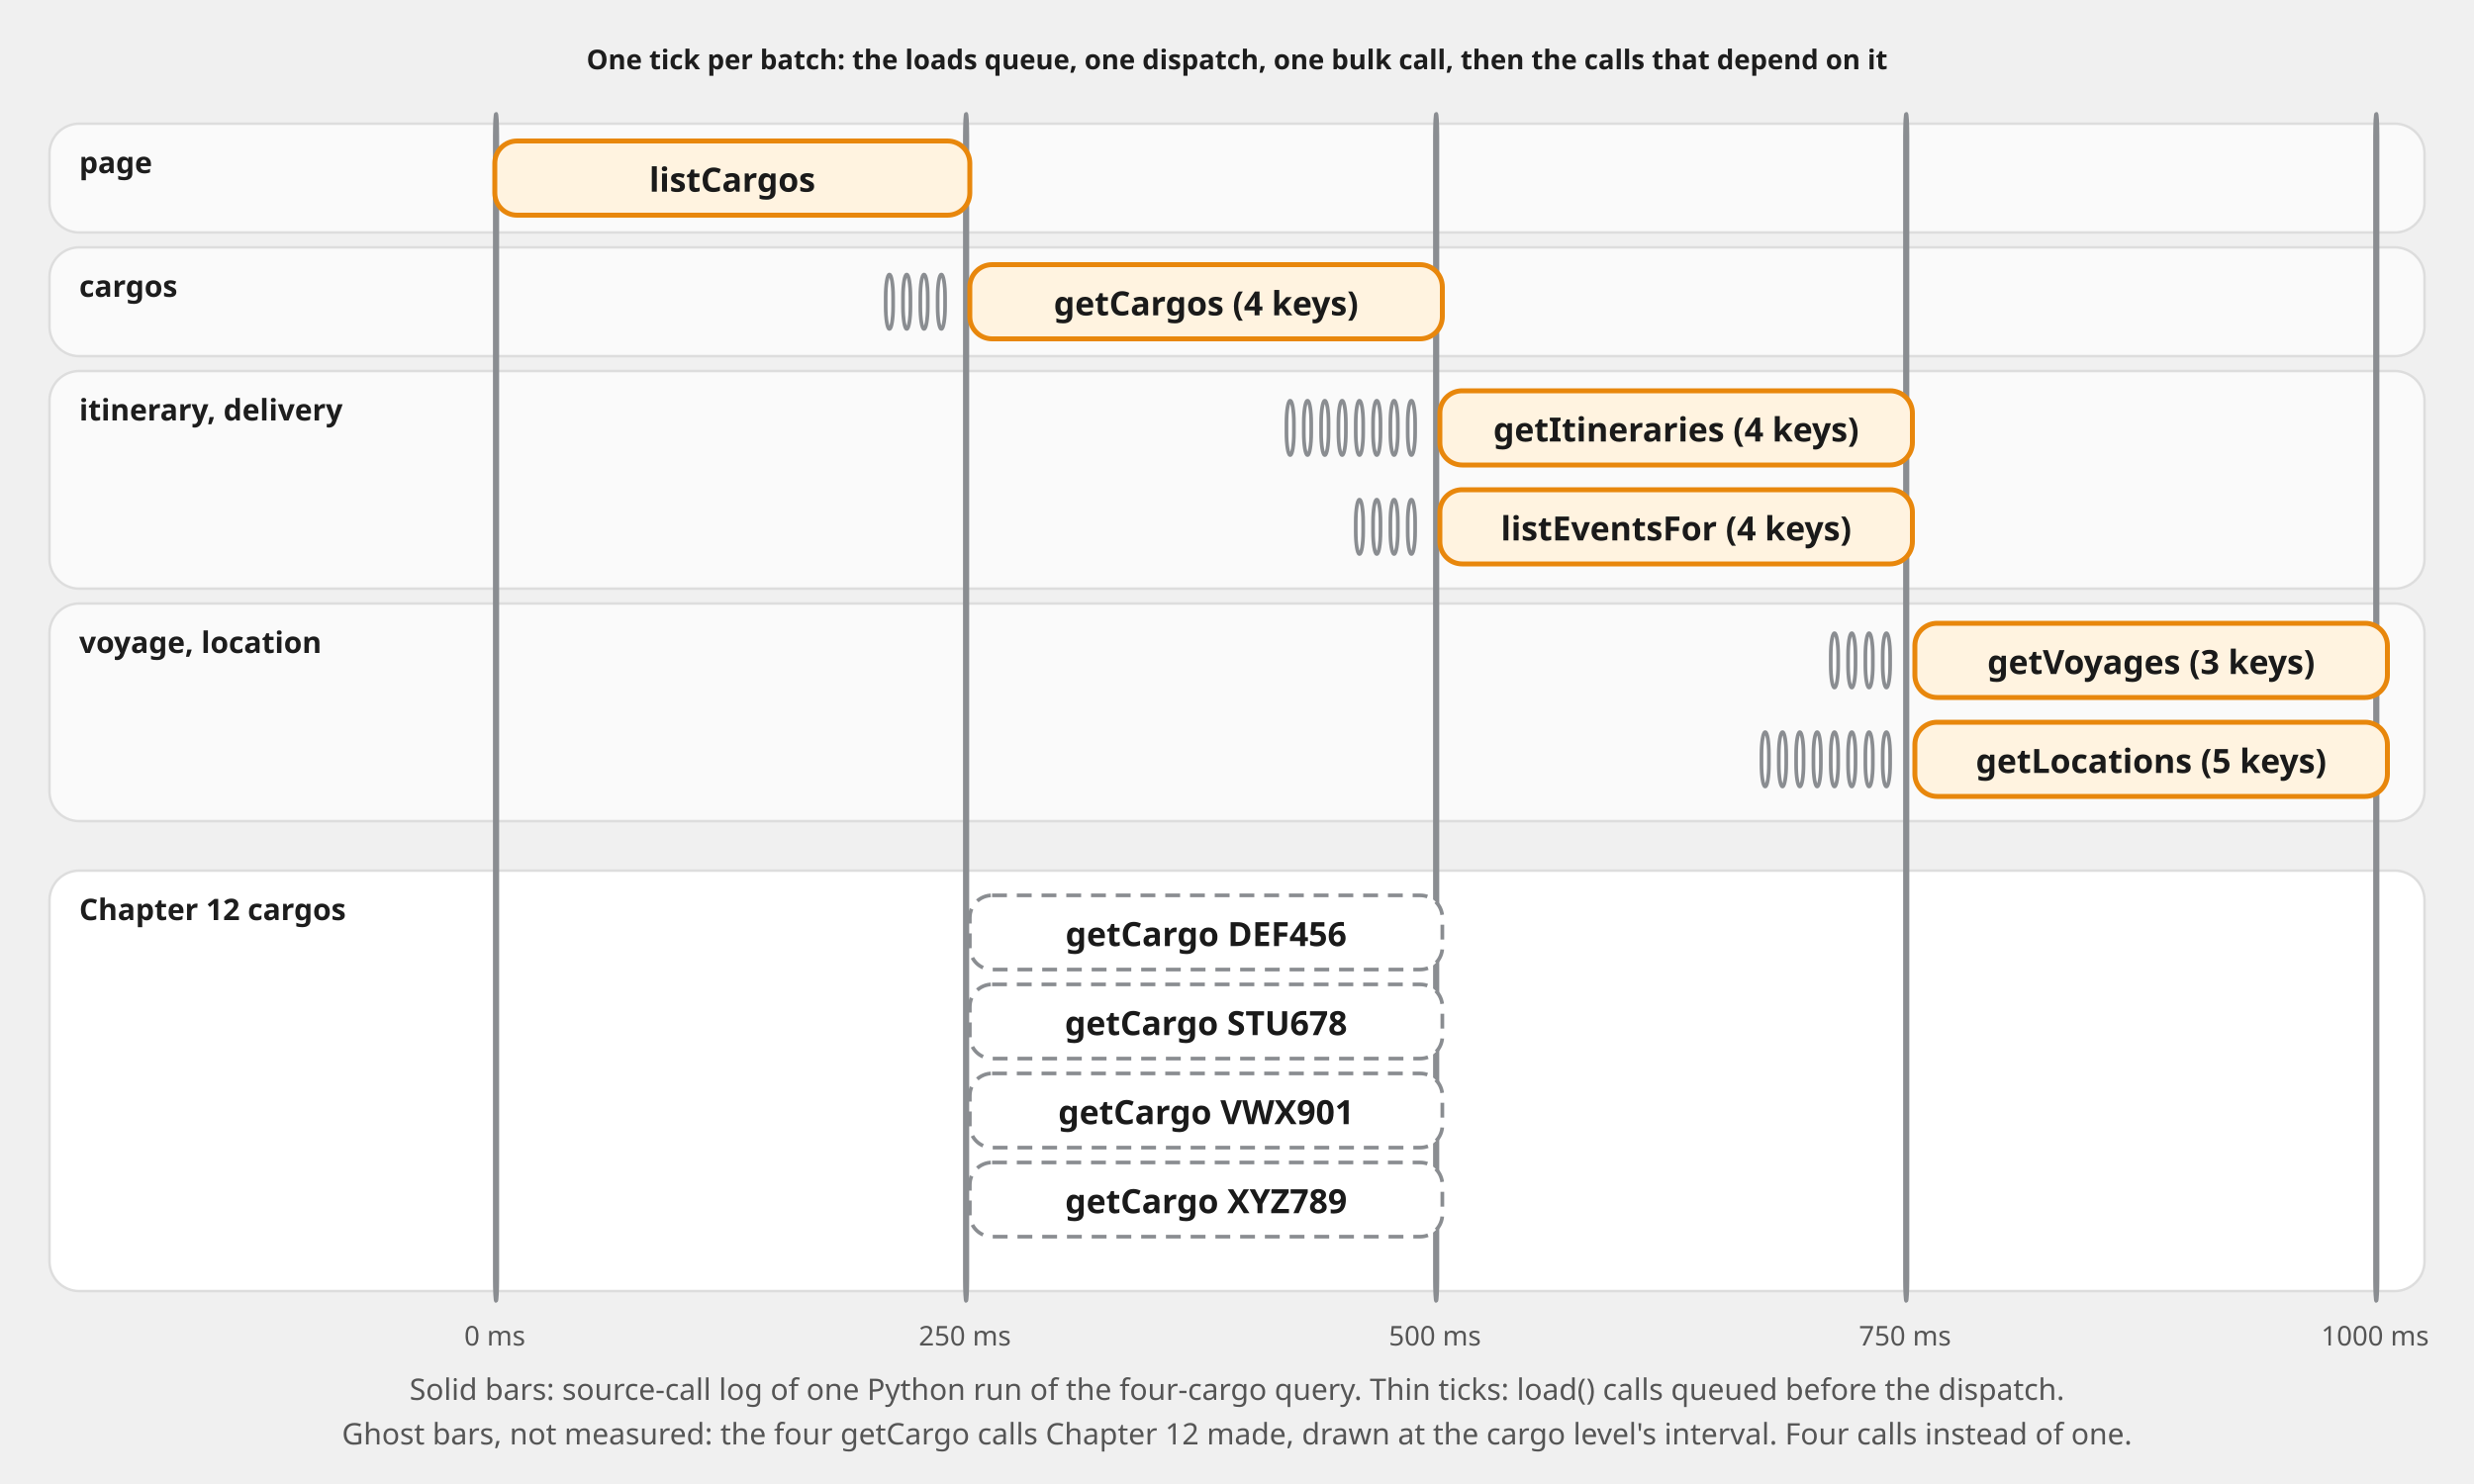
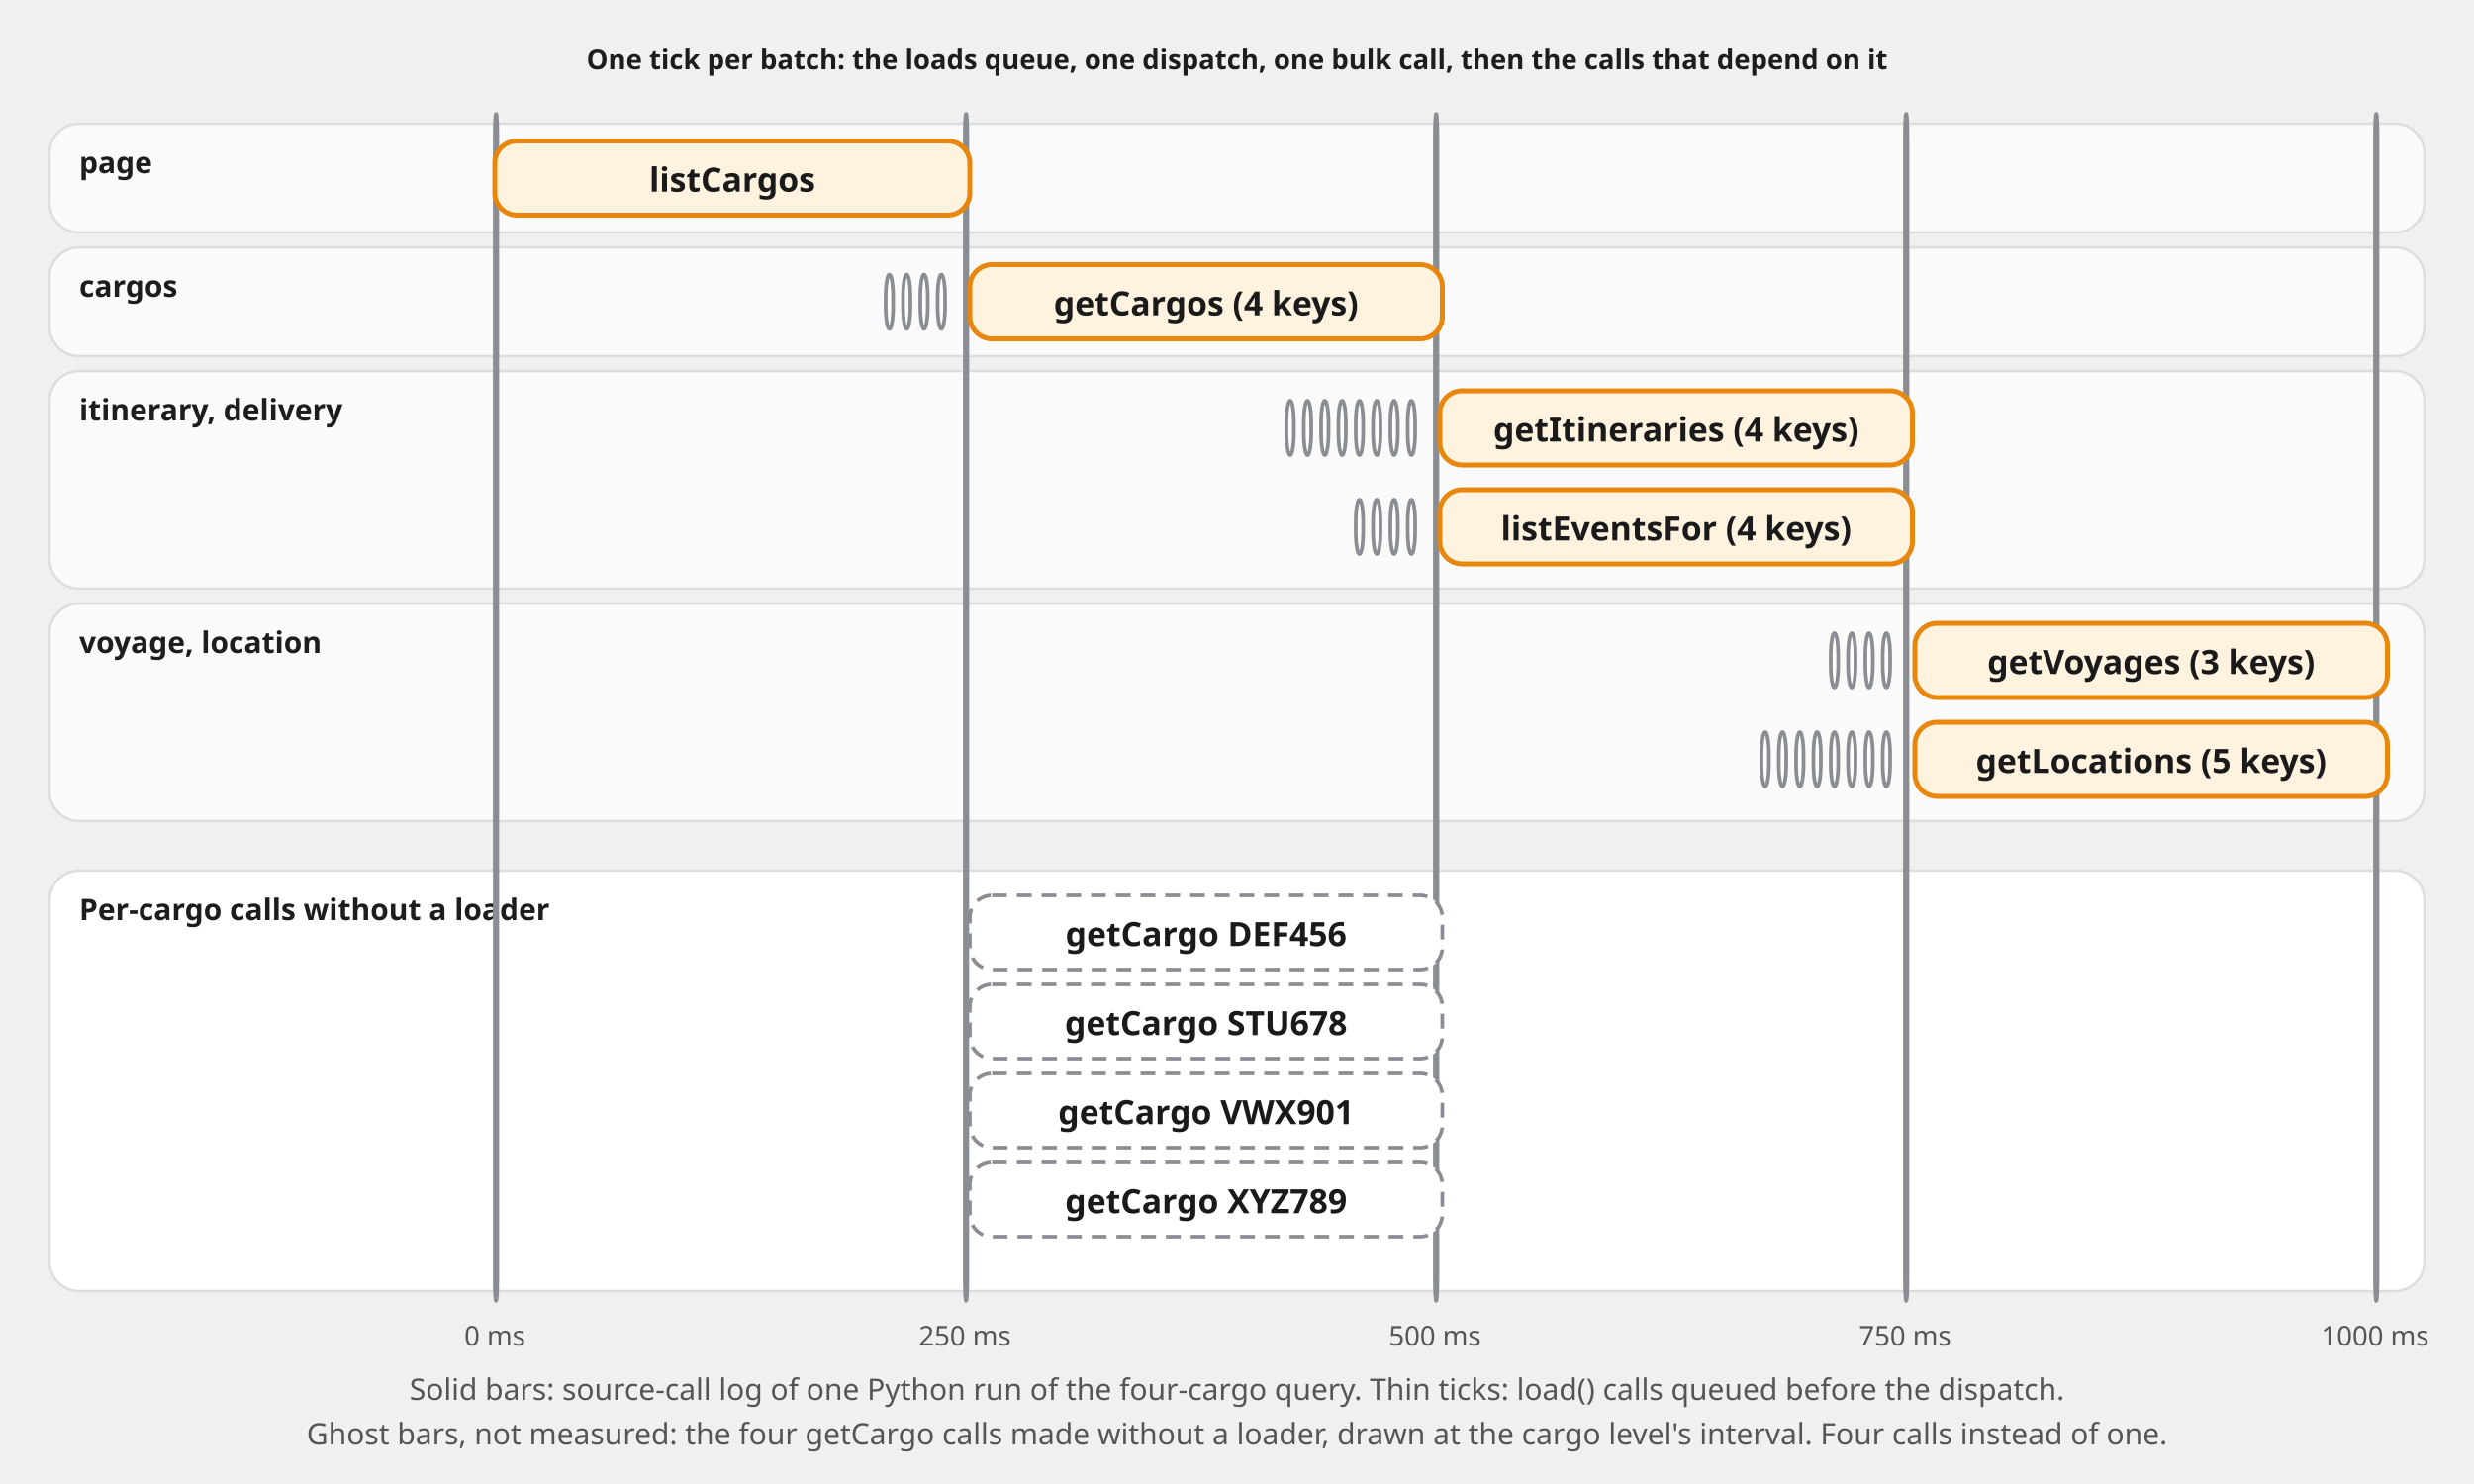
<svg xmlns="http://www.w3.org/2000/svg" viewBox="0 0 1000 600" font-family="'Red Hat Text', system-ui, sans-serif" role="img">
  <defs>
    <marker id="a" viewBox="0 0 10 10" refX="8.5" refY="5" markerWidth="9" markerHeight="9" orient="auto-start-reverse">
      <path d="M0,0 L10,5 L0,10 z" fill="#555" />
    </marker>
    <marker id="am" viewBox="0 0 10 10" refX="8.5" refY="5" markerWidth="9" markerHeight="9" orient="auto-start-reverse">
      <path d="M0,0 L10,5 L0,10 z" fill="#e8870c" />
    </marker>
  </defs>
  <rect x="20" y="50" width="960" height="44" rx="12" fill="#fafafa" stroke="#ddd" />
  <text x="32" y="70" font-size="12" font-weight="700" fill="#1d1d1d">page</text>
  <rect x="20" y="100" width="960" height="44" rx="12" fill="#fafafa" stroke="#ddd" />
  <text x="32" y="120" font-size="12" font-weight="700" fill="#1d1d1d">cargos</text>
  <rect x="20" y="150" width="960" height="88" rx="12" fill="#fafafa" stroke="#ddd" />
  <text x="32" y="170" font-size="12" font-weight="700" fill="#1d1d1d">itinerary, delivery</text>
  <rect x="20" y="244" width="960" height="88" rx="12" fill="#fafafa" stroke="#ddd" />
  <text x="32" y="264" font-size="12" font-weight="700" fill="#1d1d1d">voyage, location</text>
  <rect x="20" y="352" width="960" height="170" rx="12" fill="#ffffff" stroke="#ddd" />
-   <text x="32" y="372" font-size="12" font-weight="700" fill="#1d1d1d">Chapter 12 cargos</text>
+   <text x="32" y="372" font-size="12" font-weight="700" fill="#1d1d1d">Per-cargo calls without a loader</text>
  <rect x="200" y="46" width="1" height="480" rx="9" fill="#ffffff" stroke="#8a8d91" stroke-width="1.5" />
  <text x="200.5" y="291.5" font-size="13.5" font-weight="700" fill="#1a1a1a" text-anchor="middle" />
  <rect x="390" y="46" width="1" height="480" rx="9" fill="#ffffff" stroke="#8a8d91" stroke-width="1.5" />
  <text x="390.5" y="291.5" font-size="13.5" font-weight="700" fill="#1a1a1a" text-anchor="middle" />
  <rect x="580" y="46" width="1" height="480" rx="9" fill="#ffffff" stroke="#8a8d91" stroke-width="1.5" />
  <text x="580.5" y="291.5" font-size="13.5" font-weight="700" fill="#1a1a1a" text-anchor="middle" />
  <rect x="770" y="46" width="1" height="480" rx="9" fill="#ffffff" stroke="#8a8d91" stroke-width="1.5" />
  <text x="770.5" y="291.5" font-size="13.5" font-weight="700" fill="#1a1a1a" text-anchor="middle" />
  <rect x="960" y="46" width="1" height="480" rx="9" fill="#ffffff" stroke="#8a8d91" stroke-width="1.5" />
  <text x="960.5" y="291.5" font-size="13.5" font-weight="700" fill="#1a1a1a" text-anchor="middle" />
  <rect x="200" y="57" width="192" height="30" rx="9" fill="#fff3e0" stroke="#e8870c" stroke-width="2" />
  <text x="296.0" y="77.5" font-size="13.5" font-weight="700" fill="#1a1a1a" text-anchor="middle">listCargos</text>
  <rect x="392" y="107" width="191" height="30" rx="9" fill="#fff3e0" stroke="#e8870c" stroke-width="2" />
  <text x="487.5" y="127.5" font-size="13.5" font-weight="700" fill="#1a1a1a" text-anchor="middle">getCargos (4 keys)</text>
  <rect x="582" y="158" width="191" height="30" rx="9" fill="#fff3e0" stroke="#e8870c" stroke-width="2" />
  <text x="677.5" y="178.5" font-size="13.5" font-weight="700" fill="#1a1a1a" text-anchor="middle">getItineraries (4 keys)</text>
  <rect x="582" y="198" width="191" height="30" rx="9" fill="#fff3e0" stroke="#e8870c" stroke-width="2" />
  <text x="677.5" y="218.5" font-size="13.5" font-weight="700" fill="#1a1a1a" text-anchor="middle">listEventsFor (4 keys)</text>
  <rect x="774" y="252" width="191" height="30" rx="9" fill="#fff3e0" stroke="#e8870c" stroke-width="2" />
  <text x="869.5" y="272.5" font-size="13.5" font-weight="700" fill="#1a1a1a" text-anchor="middle">getVoyages (3 keys)</text>
  <rect x="774" y="292" width="191" height="30" rx="9" fill="#fff3e0" stroke="#e8870c" stroke-width="2" />
  <text x="869.5" y="312.5" font-size="13.5" font-weight="700" fill="#1a1a1a" text-anchor="middle">getLocations (5 keys)</text>
  <rect x="358" y="111" width="3" height="22" rx="9" fill="#ffffff" stroke="#8a8d91" stroke-width="1.5" />
  <text x="359.5" y="127.5" font-size="13.5" font-weight="700" fill="#1a1a1a" text-anchor="middle" />
  <rect x="365" y="111" width="3" height="22" rx="9" fill="#ffffff" stroke="#8a8d91" stroke-width="1.5" />
  <text x="366.5" y="127.5" font-size="13.5" font-weight="700" fill="#1a1a1a" text-anchor="middle" />
  <rect x="372" y="111" width="3" height="22" rx="9" fill="#ffffff" stroke="#8a8d91" stroke-width="1.5" />
  <text x="373.5" y="127.5" font-size="13.5" font-weight="700" fill="#1a1a1a" text-anchor="middle" />
  <rect x="379" y="111" width="3" height="22" rx="9" fill="#ffffff" stroke="#8a8d91" stroke-width="1.5" />
  <text x="380.5" y="127.5" font-size="13.5" font-weight="700" fill="#1a1a1a" text-anchor="middle" />
  <rect x="520" y="162" width="3" height="22" rx="9" fill="#ffffff" stroke="#8a8d91" stroke-width="1.5" />
  <text x="521.5" y="178.5" font-size="13.5" font-weight="700" fill="#1a1a1a" text-anchor="middle" />
  <rect x="527" y="162" width="3" height="22" rx="9" fill="#ffffff" stroke="#8a8d91" stroke-width="1.5" />
  <text x="528.5" y="178.5" font-size="13.5" font-weight="700" fill="#1a1a1a" text-anchor="middle" />
  <rect x="534" y="162" width="3" height="22" rx="9" fill="#ffffff" stroke="#8a8d91" stroke-width="1.5" />
  <text x="535.5" y="178.5" font-size="13.5" font-weight="700" fill="#1a1a1a" text-anchor="middle" />
  <rect x="541" y="162" width="3" height="22" rx="9" fill="#ffffff" stroke="#8a8d91" stroke-width="1.5" />
  <text x="542.5" y="178.5" font-size="13.5" font-weight="700" fill="#1a1a1a" text-anchor="middle" />
  <rect x="548" y="162" width="3" height="22" rx="9" fill="#ffffff" stroke="#8a8d91" stroke-width="1.5" />
  <text x="549.5" y="178.5" font-size="13.5" font-weight="700" fill="#1a1a1a" text-anchor="middle" />
  <rect x="555" y="162" width="3" height="22" rx="9" fill="#ffffff" stroke="#8a8d91" stroke-width="1.5" />
  <text x="556.5" y="178.5" font-size="13.5" font-weight="700" fill="#1a1a1a" text-anchor="middle" />
  <rect x="562" y="162" width="3" height="22" rx="9" fill="#ffffff" stroke="#8a8d91" stroke-width="1.5" />
  <text x="563.5" y="178.5" font-size="13.5" font-weight="700" fill="#1a1a1a" text-anchor="middle" />
  <rect x="569" y="162" width="3" height="22" rx="9" fill="#ffffff" stroke="#8a8d91" stroke-width="1.5" />
  <text x="570.5" y="178.5" font-size="13.5" font-weight="700" fill="#1a1a1a" text-anchor="middle" />
  <rect x="548" y="202" width="3" height="22" rx="9" fill="#ffffff" stroke="#8a8d91" stroke-width="1.5" />
  <text x="549.5" y="218.5" font-size="13.5" font-weight="700" fill="#1a1a1a" text-anchor="middle" />
  <rect x="555" y="202" width="3" height="22" rx="9" fill="#ffffff" stroke="#8a8d91" stroke-width="1.5" />
  <text x="556.5" y="218.5" font-size="13.5" font-weight="700" fill="#1a1a1a" text-anchor="middle" />
  <rect x="562" y="202" width="3" height="22" rx="9" fill="#ffffff" stroke="#8a8d91" stroke-width="1.5" />
  <text x="563.5" y="218.5" font-size="13.5" font-weight="700" fill="#1a1a1a" text-anchor="middle" />
  <rect x="569" y="202" width="3" height="22" rx="9" fill="#ffffff" stroke="#8a8d91" stroke-width="1.5" />
  <text x="570.5" y="218.5" font-size="13.5" font-weight="700" fill="#1a1a1a" text-anchor="middle" />
  <rect x="740" y="256" width="3" height="22" rx="9" fill="#ffffff" stroke="#8a8d91" stroke-width="1.5" />
  <text x="741.5" y="272.5" font-size="13.5" font-weight="700" fill="#1a1a1a" text-anchor="middle" />
  <rect x="747" y="256" width="3" height="22" rx="9" fill="#ffffff" stroke="#8a8d91" stroke-width="1.5" />
  <text x="748.5" y="272.5" font-size="13.5" font-weight="700" fill="#1a1a1a" text-anchor="middle" />
  <rect x="754" y="256" width="3" height="22" rx="9" fill="#ffffff" stroke="#8a8d91" stroke-width="1.5" />
  <text x="755.5" y="272.5" font-size="13.5" font-weight="700" fill="#1a1a1a" text-anchor="middle" />
  <rect x="761" y="256" width="3" height="22" rx="9" fill="#ffffff" stroke="#8a8d91" stroke-width="1.5" />
  <text x="762.5" y="272.5" font-size="13.5" font-weight="700" fill="#1a1a1a" text-anchor="middle" />
  <rect x="712" y="296" width="3" height="22" rx="9" fill="#ffffff" stroke="#8a8d91" stroke-width="1.5" />
  <text x="713.5" y="312.5" font-size="13.5" font-weight="700" fill="#1a1a1a" text-anchor="middle" />
  <rect x="719" y="296" width="3" height="22" rx="9" fill="#ffffff" stroke="#8a8d91" stroke-width="1.5" />
  <text x="720.5" y="312.5" font-size="13.5" font-weight="700" fill="#1a1a1a" text-anchor="middle" />
  <rect x="726" y="296" width="3" height="22" rx="9" fill="#ffffff" stroke="#8a8d91" stroke-width="1.5" />
  <text x="727.5" y="312.5" font-size="13.5" font-weight="700" fill="#1a1a1a" text-anchor="middle" />
  <rect x="733" y="296" width="3" height="22" rx="9" fill="#ffffff" stroke="#8a8d91" stroke-width="1.5" />
  <text x="734.5" y="312.5" font-size="13.5" font-weight="700" fill="#1a1a1a" text-anchor="middle" />
  <rect x="740" y="296" width="3" height="22" rx="9" fill="#ffffff" stroke="#8a8d91" stroke-width="1.5" />
  <text x="741.5" y="312.5" font-size="13.5" font-weight="700" fill="#1a1a1a" text-anchor="middle" />
  <rect x="747" y="296" width="3" height="22" rx="9" fill="#ffffff" stroke="#8a8d91" stroke-width="1.5" />
  <text x="748.5" y="312.5" font-size="13.5" font-weight="700" fill="#1a1a1a" text-anchor="middle" />
  <rect x="754" y="296" width="3" height="22" rx="9" fill="#ffffff" stroke="#8a8d91" stroke-width="1.5" />
  <text x="755.5" y="312.5" font-size="13.5" font-weight="700" fill="#1a1a1a" text-anchor="middle" />
  <rect x="761" y="296" width="3" height="22" rx="9" fill="#ffffff" stroke="#8a8d91" stroke-width="1.5" />
  <text x="762.5" y="312.5" font-size="13.5" font-weight="700" fill="#1a1a1a" text-anchor="middle" />
  <rect x="392" y="362" width="191" height="30" rx="9" fill="#ffffff" stroke="#8a8d91" stroke-width="1.5" stroke-dasharray="6 4" />
  <text x="487.5" y="382.5" font-size="13.5" font-weight="700" fill="#1a1a1a" text-anchor="middle">getCargo DEF456</text>
  <rect x="392" y="398" width="191" height="30" rx="9" fill="#ffffff" stroke="#8a8d91" stroke-width="1.5" stroke-dasharray="6 4" />
  <text x="487.5" y="418.5" font-size="13.5" font-weight="700" fill="#1a1a1a" text-anchor="middle">getCargo STU678</text>
  <rect x="392" y="434" width="191" height="30" rx="9" fill="#ffffff" stroke="#8a8d91" stroke-width="1.5" stroke-dasharray="6 4" />
  <text x="487.5" y="454.5" font-size="13.5" font-weight="700" fill="#1a1a1a" text-anchor="middle">getCargo VWX901</text>
  <rect x="392" y="470" width="191" height="30" rx="9" fill="#ffffff" stroke="#8a8d91" stroke-width="1.5" stroke-dasharray="6 4" />
  <text x="487.5" y="490.5" font-size="13.5" font-weight="700" fill="#1a1a1a" text-anchor="middle">getCargo XYZ789</text>
  <text x="200" y="544" font-size="11" fill="#555555" text-anchor="middle">0 ms</text>
  <text x="390" y="544" font-size="11" fill="#555555" text-anchor="middle">250 ms</text>
  <text x="580" y="544" font-size="11" fill="#555555" text-anchor="middle">500 ms</text>
  <text x="770" y="544" font-size="11" fill="#555555" text-anchor="middle">750 ms</text>
  <text x="960" y="544" font-size="11" fill="#555555" text-anchor="middle">1000 ms</text>
  <text x="500" y="28" font-size="11" fill="#1d1d1d" text-anchor="middle" font-weight="700">One tick per batch: the loads queue, one dispatch, one bulk call, then the calls that depend on it</text>
  <text x="500" y="566" font-size="12" fill="#555555" text-anchor="middle">Solid bars: source-call log of one Python run of the four-cargo query. Thin ticks: load() calls queued before the dispatch.</text>
-   <text x="500" y="584" font-size="12" fill="#555555" text-anchor="middle">Ghost bars, not measured: the four getCargo calls Chapter 12 made, drawn at the cargo level's interval. Four calls instead of one.</text>
+   <text x="500" y="584" font-size="12" fill="#555555" text-anchor="middle">Ghost bars, not measured: the four getCargo calls made without a loader, drawn at the cargo level's interval. Four calls instead of one.</text>
</svg>
